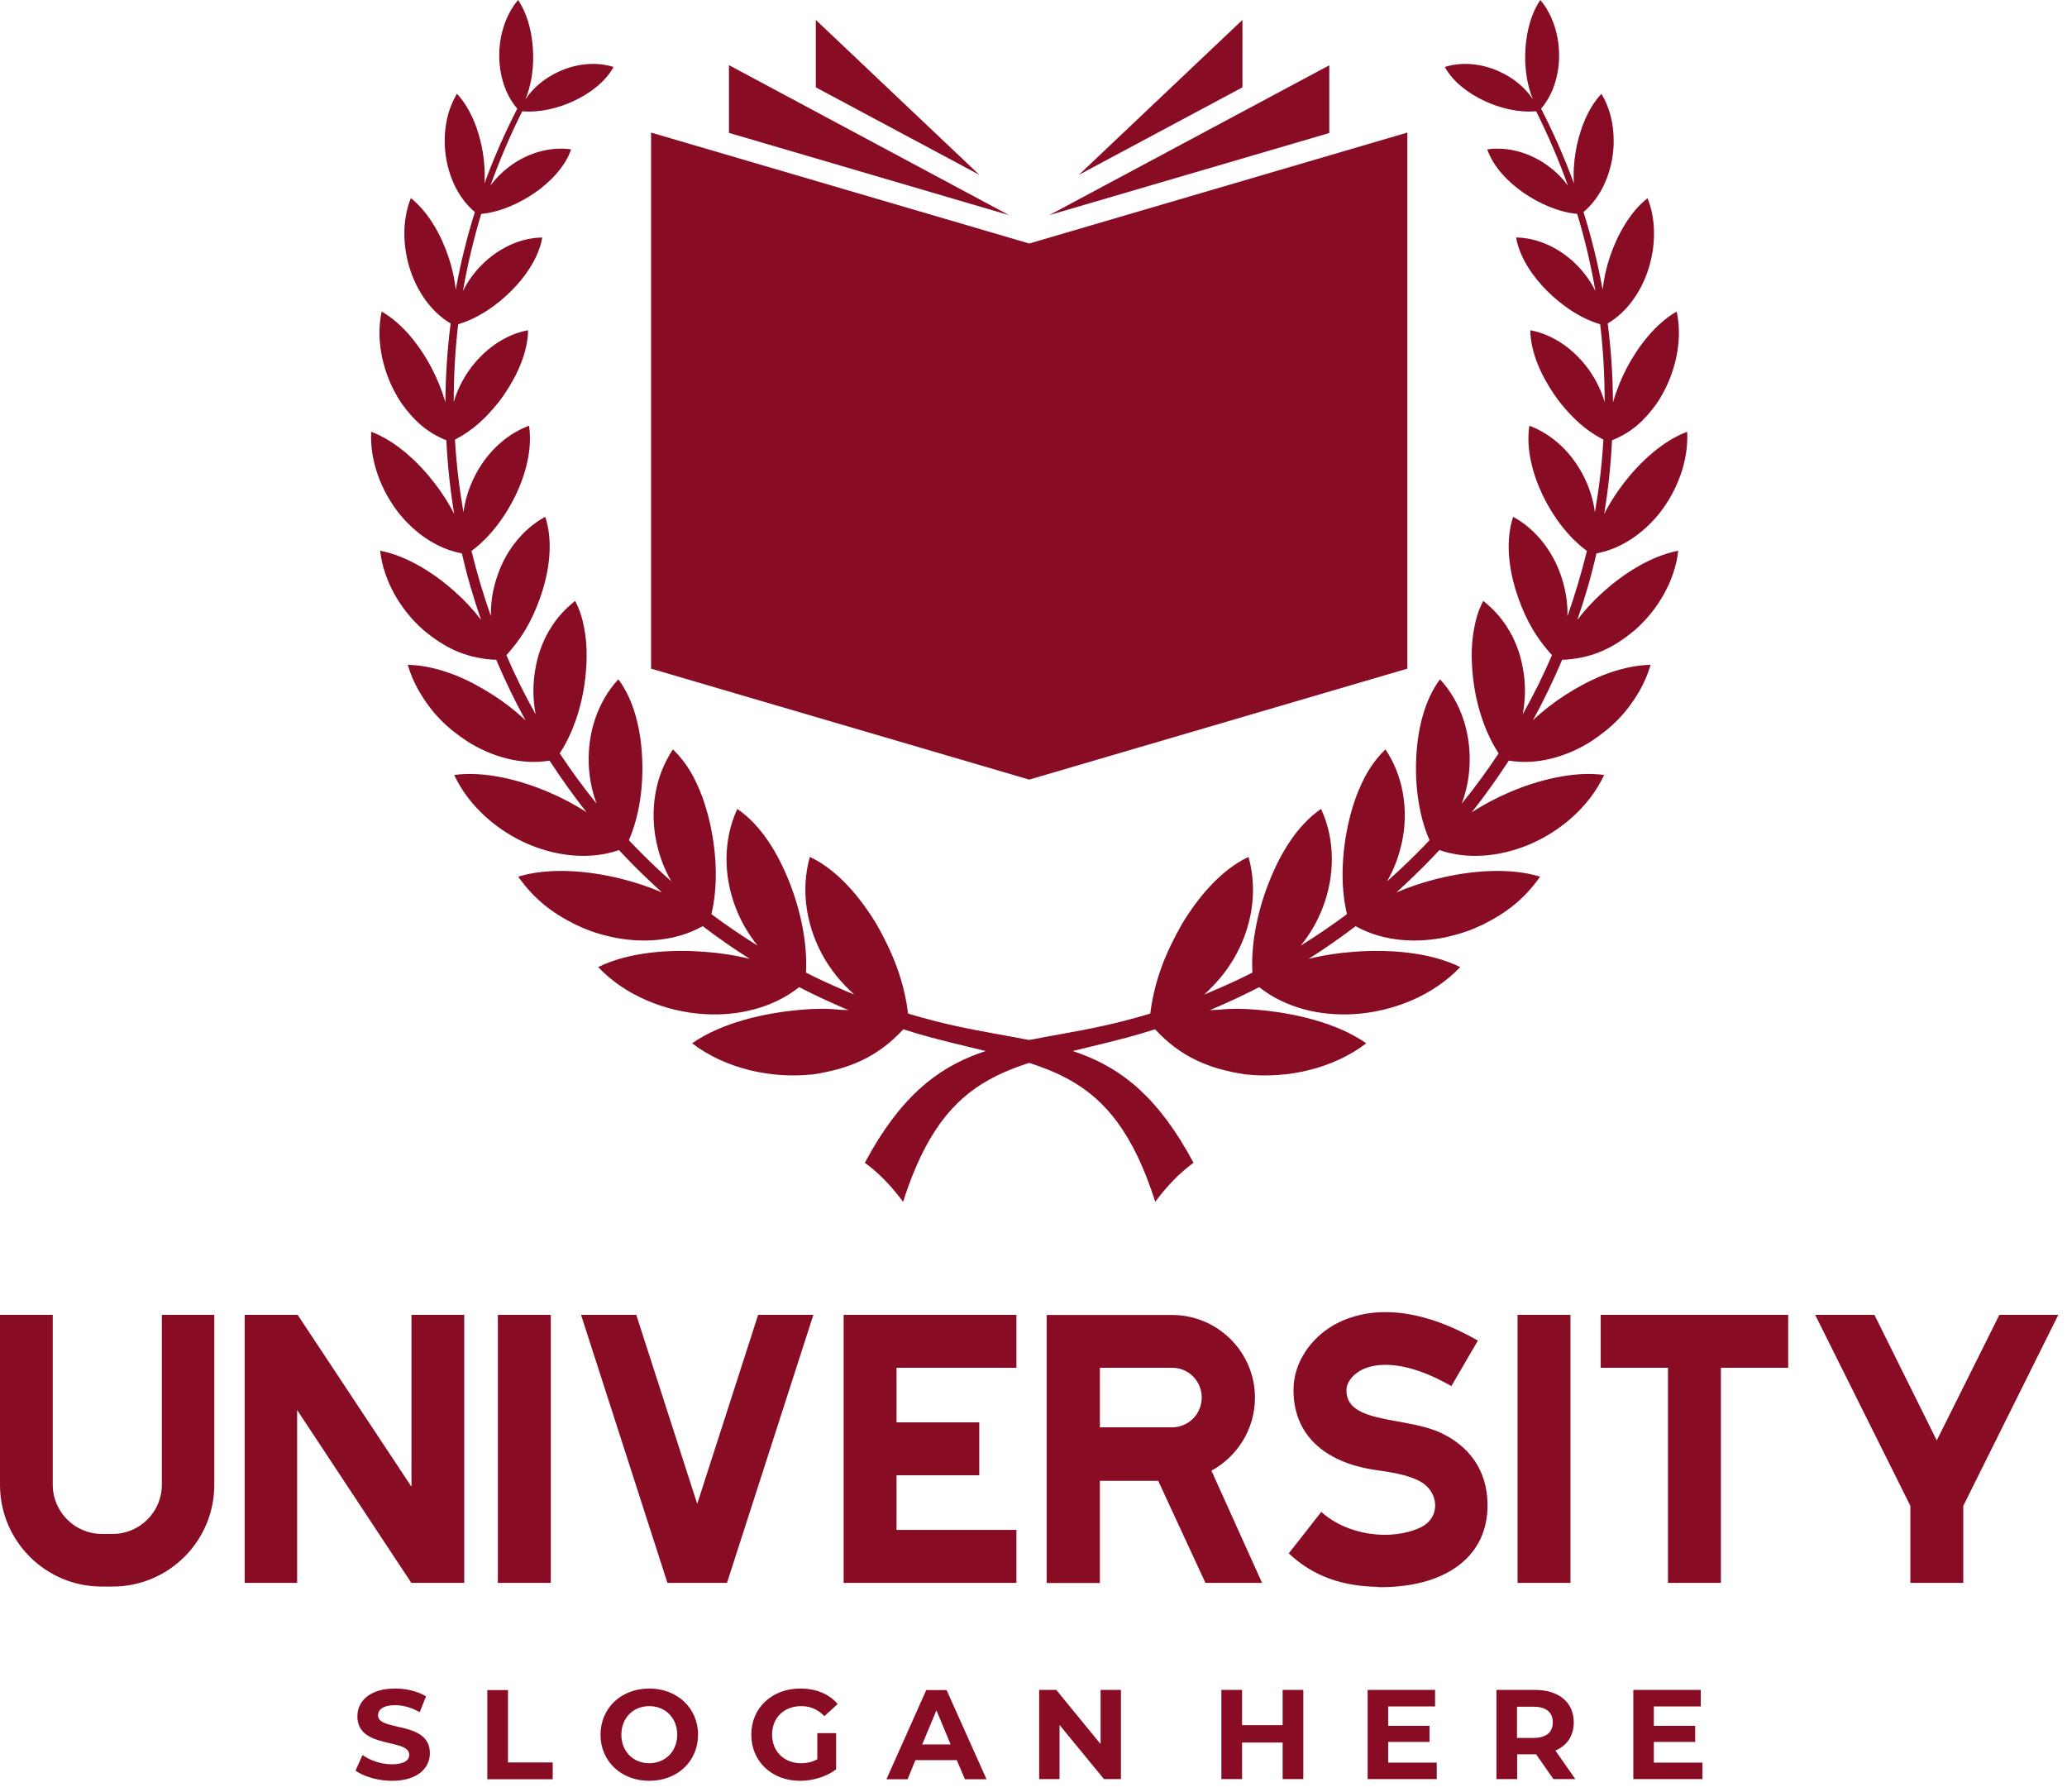
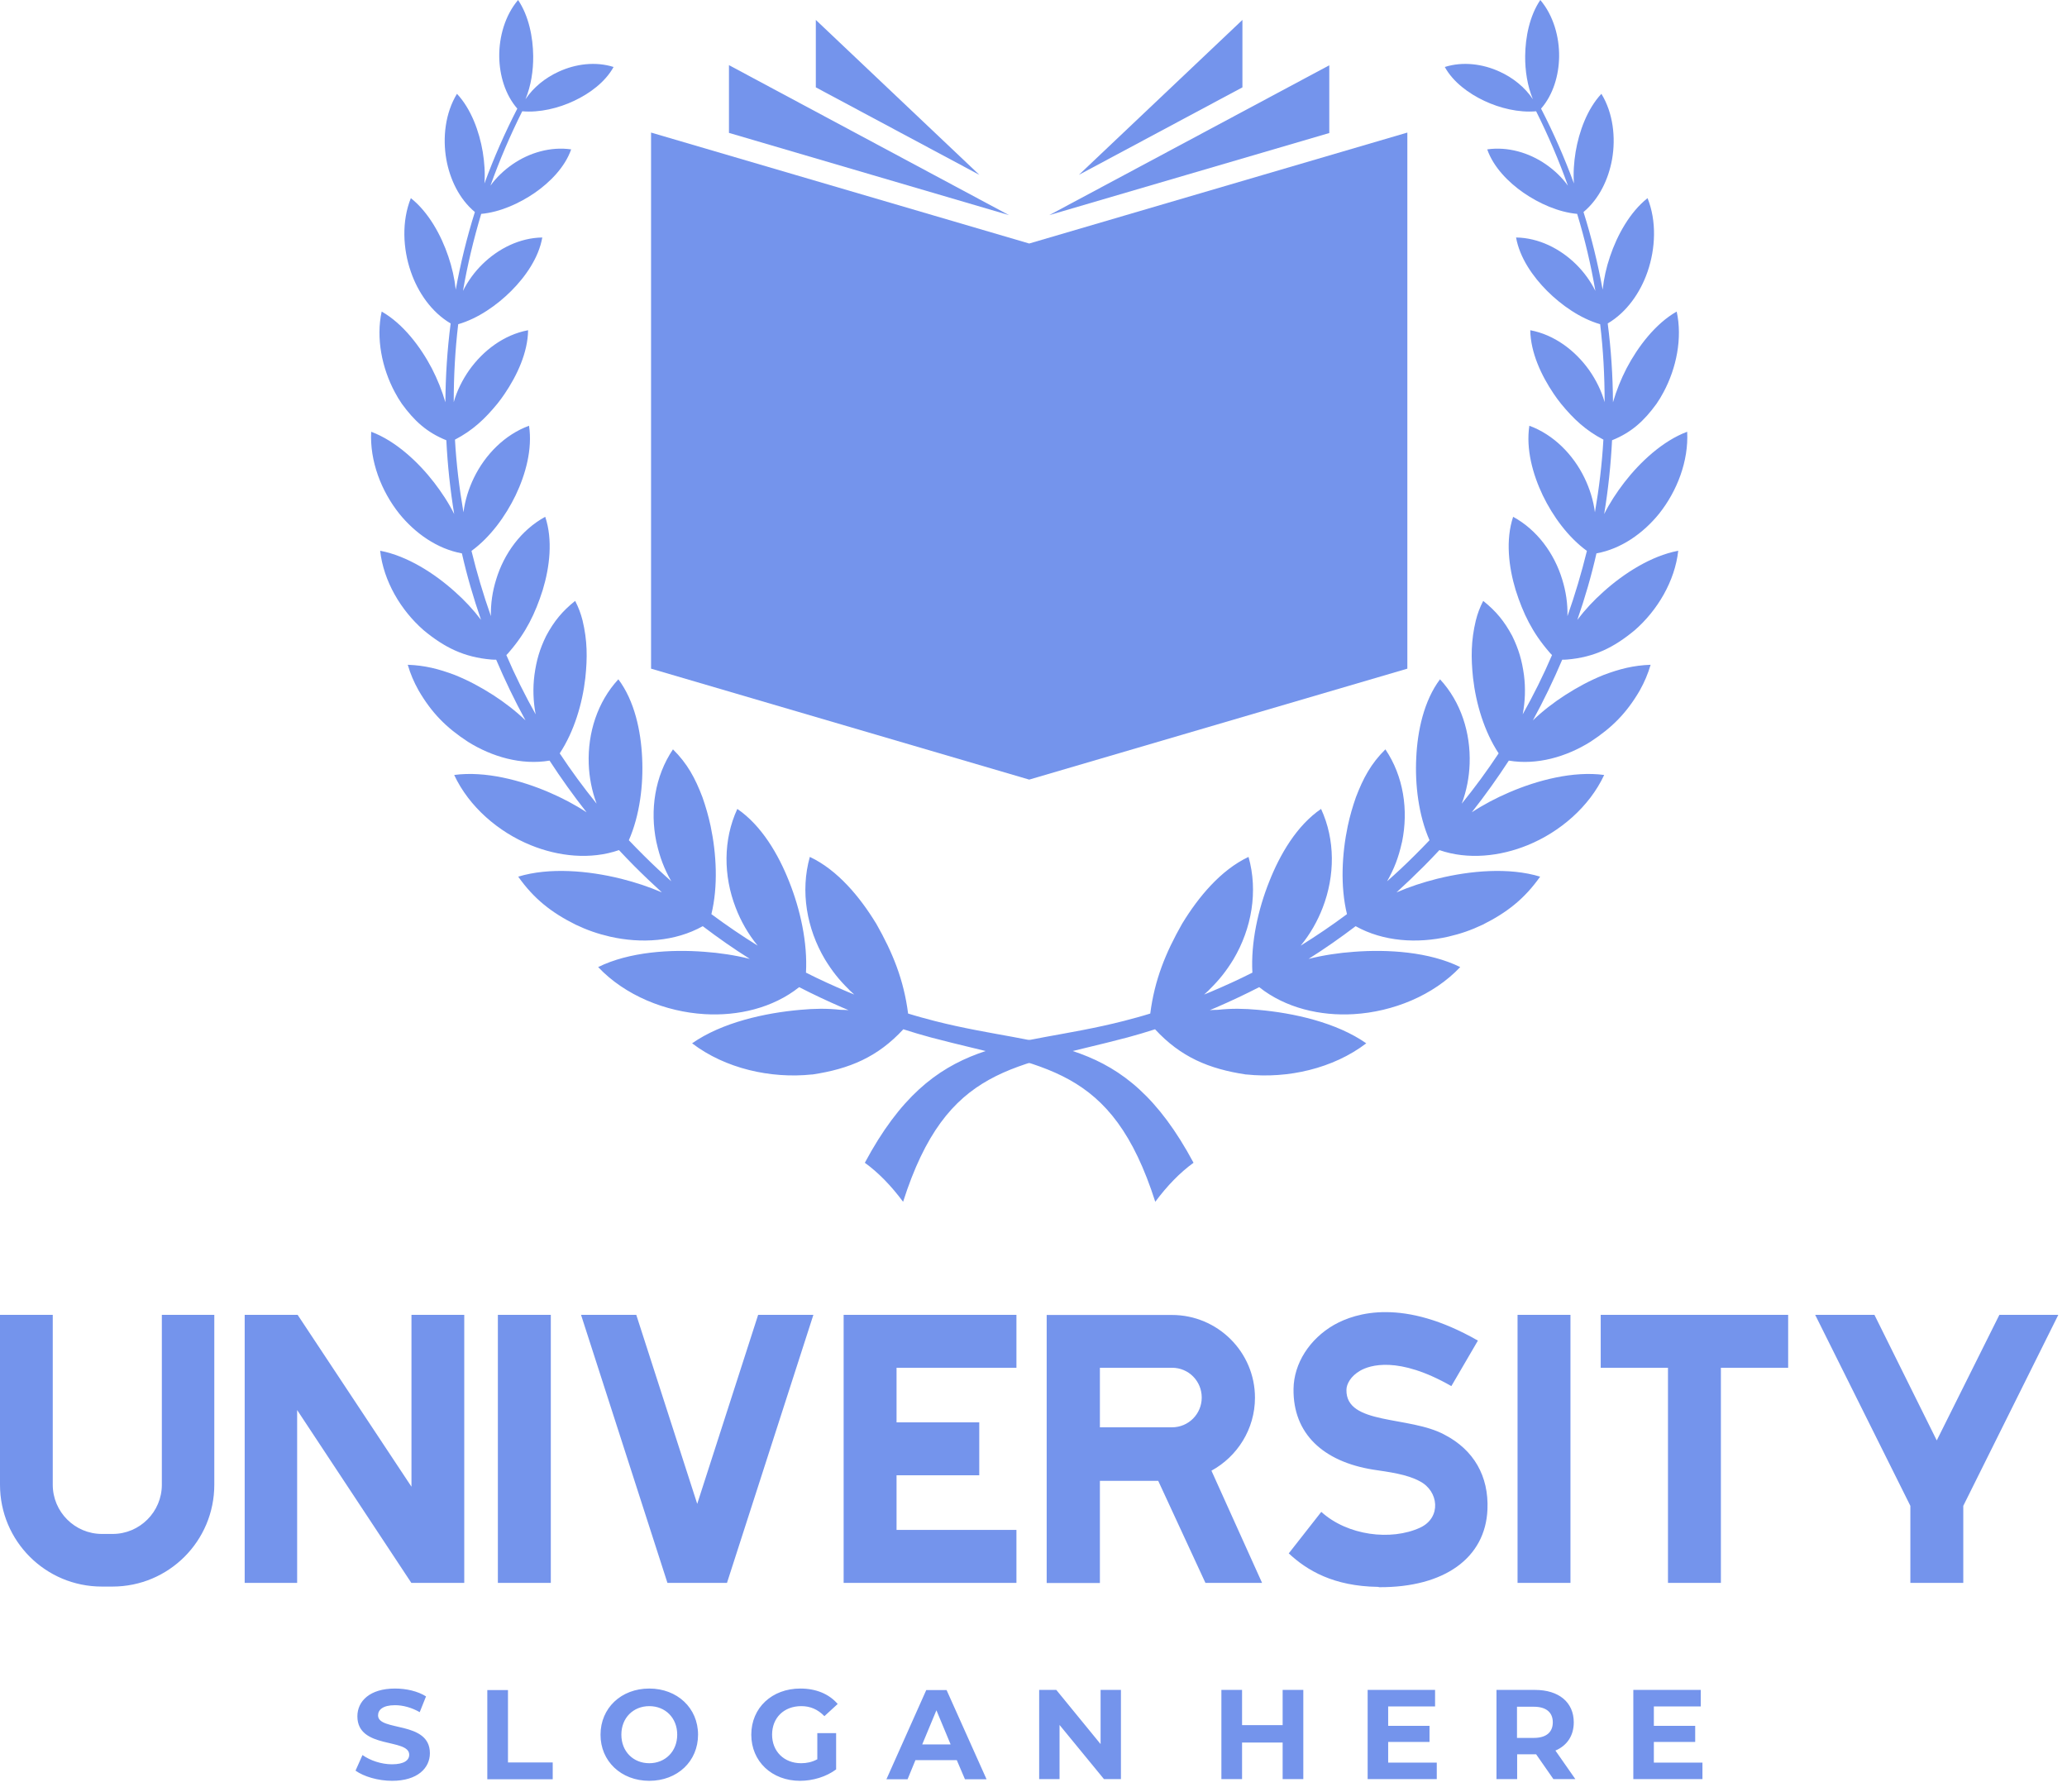
<svg xmlns="http://www.w3.org/2000/svg" width="90" height="78" viewBox="0 0 90 78" fill="none">
-   <path fill-rule="evenodd" clip-rule="evenodd" d="M34.851 43.961C33.299 44.096 31.432 44.512 30.135 45.419C31.58 46.521 33.561 46.964 35.348 46.776C35.355 46.776 35.368 46.776 35.375 46.776C36.987 46.534 38.217 46.017 39.332 44.808C39.728 44.935 40.131 45.056 40.534 45.164C45.472 46.474 48.401 46.373 50.302 52.318C50.826 51.613 51.377 51.048 51.968 50.619C48.918 44.922 45.627 45.708 40.689 44.445C40.306 44.344 39.923 44.243 39.54 44.123C39.352 42.658 38.875 41.482 38.15 40.206L38.136 40.186C37.451 39.064 36.477 37.875 35.261 37.304C34.838 38.809 35.127 40.428 35.919 41.764C36.228 42.268 36.524 42.645 36.947 43.061C36.974 43.101 37.149 43.249 37.196 43.296L36.9 43.175C36.282 42.913 35.691 42.645 35.093 42.342C35.167 41.032 34.844 39.588 34.361 38.379C33.897 37.203 33.165 35.94 32.104 35.215C31.479 36.565 31.499 38.13 32.03 39.507C32.258 40.105 32.581 40.669 32.99 41.167C32.298 40.737 31.627 40.28 30.975 39.796C31.271 38.58 31.197 37.176 30.941 35.96C30.847 35.524 30.733 35.127 30.585 34.704C30.27 33.878 29.934 33.246 29.302 32.622C28.509 33.797 28.295 35.268 28.577 36.646C28.577 36.659 28.59 36.693 28.59 36.699C28.731 37.324 28.913 37.808 29.228 38.365C28.819 38.003 28.429 37.64 28.039 37.25C27.818 37.029 27.596 36.807 27.381 36.578C27.858 35.49 28.019 34.16 27.959 32.978C27.905 31.822 27.63 30.512 26.924 29.572C26.011 30.559 25.587 31.91 25.634 33.246C25.654 33.837 25.769 34.429 25.977 34.986C25.406 34.281 24.869 33.549 24.371 32.796C24.996 31.849 25.359 30.633 25.486 29.511C25.581 28.618 25.574 27.886 25.366 27.012C25.285 26.697 25.191 26.448 25.043 26.159C24.479 26.609 24.123 27.046 23.78 27.684C23.498 28.262 23.357 28.745 23.27 29.384C23.196 29.955 23.216 30.532 23.323 31.097C22.853 30.257 22.423 29.397 22.047 28.517C22.074 28.49 22.175 28.389 22.188 28.363C22.9 27.536 23.303 26.717 23.632 25.682C23.935 24.681 24.076 23.506 23.74 22.498C22.692 23.069 21.946 24.097 21.604 25.225C21.442 25.743 21.362 26.28 21.375 26.824C21.046 25.89 20.764 24.943 20.529 23.983C21.348 23.385 22.013 22.471 22.45 21.564C22.887 20.651 23.189 19.549 23.035 18.534C21.973 18.924 21.127 19.791 20.636 20.798C20.408 21.268 20.247 21.779 20.18 22.303C19.998 21.255 19.87 20.2 19.81 19.139C20.582 18.736 21.107 18.245 21.657 17.574C21.772 17.433 21.872 17.292 21.973 17.144C22.511 16.351 22.981 15.35 22.994 14.376C21.946 14.571 21.039 15.256 20.428 16.116C20.133 16.539 19.897 17.009 19.756 17.507C19.756 16.371 19.817 15.236 19.951 14.114C20.811 13.866 21.637 13.288 22.262 12.663C22.88 12.045 23.458 11.219 23.612 10.339C22.631 10.352 21.698 10.822 21.006 11.501C20.663 11.837 20.374 12.233 20.159 12.663C20.354 11.528 20.623 10.413 20.952 9.311C21.772 9.237 22.618 8.854 23.29 8.391C23.948 7.934 24.6 7.275 24.869 6.503C23.975 6.375 23.055 6.644 22.323 7.148C21.953 7.403 21.617 7.719 21.355 8.082C21.751 6.973 22.215 5.892 22.739 4.844C23.498 4.911 24.324 4.709 25.003 4.387C25.675 4.071 26.353 3.574 26.716 2.916C25.93 2.667 25.057 2.781 24.318 3.124C23.747 3.386 23.229 3.796 22.88 4.32C23.122 3.735 23.223 3.07 23.216 2.439C23.209 1.619 23.021 0.685 22.558 0C21.987 0.672 21.725 1.612 21.738 2.479C21.751 3.278 21.993 4.118 22.524 4.729C21.98 5.784 21.503 6.872 21.093 7.987C21.127 7.531 21.093 7.06 21.019 6.61C20.871 5.73 20.515 4.743 19.897 4.084C19.387 4.917 19.266 5.992 19.434 6.939C19.588 7.799 19.991 8.659 20.677 9.23C20.327 10.339 20.052 11.467 19.844 12.609C19.79 12.119 19.682 11.635 19.521 11.165C19.212 10.245 18.661 9.237 17.889 8.626C17.486 9.627 17.539 10.822 17.889 11.83C18.198 12.73 18.789 13.59 19.622 14.081C19.474 15.223 19.4 16.365 19.393 17.513C19.246 17.003 19.044 16.506 18.802 16.035C18.312 15.102 17.553 14.094 16.619 13.563C16.364 14.725 16.633 16.029 17.19 17.07C17.284 17.251 17.385 17.413 17.499 17.581C18.037 18.319 18.581 18.823 19.434 19.166C19.488 20.241 19.602 21.316 19.776 22.377C19.535 21.893 19.232 21.436 18.903 21.007C18.218 20.12 17.23 19.193 16.162 18.796C16.095 20.066 16.599 21.376 17.385 22.363C18.07 23.21 19.031 23.895 20.112 24.09C20.334 25.071 20.616 26.038 20.945 26.985C20.609 26.542 20.227 26.132 19.81 25.763C18.93 24.97 17.734 24.198 16.552 23.976C16.7 25.299 17.452 26.569 18.446 27.436C19.353 28.188 20.206 28.611 21.389 28.712C21.416 28.719 21.563 28.719 21.604 28.719C21.987 29.619 22.41 30.499 22.88 31.359C22.45 30.949 21.98 30.586 21.483 30.264C20.925 29.908 20.415 29.632 19.803 29.384C19.105 29.122 18.507 28.967 17.754 28.94C17.875 29.35 18.016 29.679 18.225 30.055C18.796 31.036 19.427 31.674 20.374 32.292C21.416 32.944 22.699 33.32 23.928 33.112C24.432 33.885 24.969 34.637 25.54 35.362C25.03 35.027 24.479 34.738 23.915 34.496C22.685 33.965 21.12 33.555 19.776 33.737C20.421 35.121 21.704 36.222 23.108 36.793C24.311 37.284 25.708 37.438 26.951 37.008C27.173 37.243 27.388 37.472 27.616 37.7C28.012 38.097 28.409 38.473 28.819 38.849C28.227 38.594 27.683 38.419 27.058 38.258C27.052 38.258 27.012 38.244 26.998 38.244C25.628 37.908 23.928 37.747 22.564 38.164C23.25 39.131 24.002 39.722 25.063 40.253C25.574 40.495 26.017 40.649 26.568 40.777C27.905 41.079 29.383 40.999 30.599 40.32C31.264 40.824 31.942 41.301 32.648 41.744C32.003 41.583 31.338 41.482 30.673 41.435C29.195 41.321 27.394 41.435 26.044 42.1C27.22 43.343 28.986 44.049 30.679 44.149C32.124 44.237 33.649 43.887 34.797 42.974C35.409 43.289 36.013 43.572 36.645 43.847L36.947 43.975C36.833 43.968 36.712 43.961 36.598 43.961C35.993 43.894 35.442 43.907 34.851 43.961Z" fill="#890C25" />
-   <path fill-rule="evenodd" clip-rule="evenodd" d="M54.773 43.961C56.325 44.096 58.193 44.512 59.489 45.419C58.045 46.521 56.063 46.964 54.276 46.776C54.269 46.776 54.256 46.776 54.249 46.776C52.637 46.534 51.408 46.017 50.292 44.808C49.896 44.935 49.493 45.056 49.09 45.164C44.152 46.474 41.223 46.373 39.322 52.318C38.798 51.613 38.247 51.048 37.656 50.619C40.706 44.922 43.998 45.708 48.935 44.445C49.318 44.344 49.701 44.243 50.084 44.123C50.272 42.658 50.749 41.482 51.475 40.206L51.488 40.186C52.173 39.064 53.148 37.875 54.363 37.304C54.787 38.809 54.498 40.428 53.705 41.764C53.396 42.268 53.1 42.645 52.677 43.061C52.65 43.101 52.476 43.249 52.429 43.296L52.724 43.175C53.342 42.913 53.934 42.645 54.531 42.342C54.458 41.032 54.78 39.588 55.264 38.379C55.727 37.203 56.459 35.94 57.521 35.215C58.145 36.565 58.125 38.13 57.595 39.507C57.366 40.105 57.044 40.669 56.634 41.167C57.326 40.737 57.998 40.28 58.649 39.796C58.354 38.58 58.428 37.176 58.683 35.96C58.777 35.524 58.891 35.127 59.039 34.704C59.355 33.878 59.691 33.246 60.322 32.622C61.115 33.797 61.33 35.268 61.048 36.646C61.048 36.659 61.034 36.693 61.034 36.699C60.893 37.324 60.712 37.808 60.396 38.365C60.806 38.003 61.195 37.64 61.585 37.25C61.807 37.029 62.028 36.807 62.243 36.578C61.766 35.49 61.605 34.16 61.666 32.978C61.719 31.822 61.995 30.512 62.7 29.572C63.614 30.559 64.037 31.91 63.99 33.246C63.97 33.837 63.856 34.429 63.647 34.986C64.218 34.281 64.756 33.549 65.253 32.796C64.628 31.849 64.265 30.633 64.138 29.511C64.044 28.618 64.05 27.886 64.259 27.012C64.339 26.697 64.433 26.448 64.581 26.159C65.145 26.609 65.501 27.046 65.844 27.684C66.126 28.262 66.267 28.745 66.355 29.384C66.429 29.955 66.408 30.532 66.301 31.097C66.771 30.257 67.201 29.397 67.577 28.517C67.55 28.49 67.45 28.389 67.436 28.363C66.724 27.536 66.321 26.717 65.992 25.682C65.69 24.681 65.549 23.506 65.884 22.498C66.932 23.069 67.678 24.097 68.021 25.225C68.182 25.743 68.263 26.28 68.249 26.824C68.578 25.89 68.86 24.943 69.096 23.983C68.276 23.385 67.611 22.471 67.174 21.564C66.738 20.651 66.435 19.549 66.59 18.534C67.651 18.924 68.498 19.791 68.988 20.798C69.216 21.268 69.378 21.779 69.445 22.303C69.626 21.255 69.754 20.2 69.814 19.139C69.042 18.736 68.518 18.245 67.967 17.574C67.853 17.433 67.752 17.292 67.651 17.144C67.114 16.351 66.644 15.35 66.63 14.376C67.678 14.571 68.585 15.256 69.196 16.116C69.492 16.539 69.727 17.009 69.868 17.507C69.868 16.371 69.808 15.236 69.673 14.114C68.813 13.866 67.987 13.288 67.362 12.663C66.744 12.045 66.167 11.219 66.012 10.339C66.993 10.352 67.927 10.822 68.619 11.501C68.961 11.837 69.25 12.233 69.465 12.663C69.27 11.528 69.008 10.413 68.672 9.311C67.853 9.237 67.006 8.854 66.335 8.391C65.676 7.934 65.025 7.275 64.756 6.503C65.649 6.375 66.57 6.644 67.302 7.148C67.671 7.403 68.007 7.719 68.269 8.082C67.873 6.973 67.409 5.892 66.885 4.844C66.126 4.911 65.3 4.709 64.621 4.387C63.95 4.071 63.271 3.574 62.908 2.916C63.694 2.667 64.568 2.781 65.307 3.124C65.878 3.386 66.395 3.796 66.744 4.32C66.502 3.735 66.402 3.07 66.408 2.439C66.415 1.619 66.603 0.685 67.067 0C67.638 0.672 67.9 1.612 67.886 2.479C67.873 3.278 67.631 4.118 67.1 4.729C67.644 5.784 68.121 6.872 68.531 7.987C68.498 7.531 68.531 7.06 68.605 6.61C68.753 5.73 69.109 4.743 69.727 4.084C70.238 4.917 70.359 5.992 70.191 6.939C70.036 7.799 69.633 8.659 68.948 9.23C69.297 10.339 69.573 11.467 69.781 12.609C69.835 12.119 69.942 11.635 70.103 11.165C70.412 10.245 70.963 9.237 71.736 8.626C72.139 9.627 72.085 10.822 71.736 11.83C71.427 12.73 70.835 13.59 70.002 14.081C70.15 15.223 70.224 16.365 70.231 17.513C70.379 17.003 70.58 16.506 70.822 16.035C71.312 15.102 72.072 14.094 73.005 13.563C73.261 14.725 72.992 16.029 72.434 17.07C72.34 17.251 72.24 17.413 72.125 17.581C71.588 18.319 71.044 18.823 70.191 19.166C70.137 20.241 70.023 21.316 69.848 22.377C70.09 21.893 70.392 21.436 70.721 21.007C71.406 20.12 72.394 19.193 73.462 18.796C73.529 20.066 73.025 21.376 72.24 22.363C71.554 23.21 70.594 23.895 69.512 24.09C69.29 25.071 69.008 26.038 68.679 26.985C69.015 26.542 69.398 26.132 69.814 25.763C70.694 24.97 71.89 24.198 73.073 23.976C72.925 25.299 72.172 26.569 71.178 27.436C70.271 28.188 69.418 28.611 68.236 28.712C68.209 28.719 68.061 28.719 68.021 28.719C67.638 29.619 67.215 30.499 66.744 31.359C67.174 30.949 67.644 30.586 68.142 30.264C68.699 29.908 69.21 29.632 69.821 29.384C70.52 29.122 71.118 28.967 71.87 28.94C71.749 29.35 71.608 29.679 71.4 30.055C70.829 31.036 70.197 31.674 69.25 32.292C68.209 32.944 66.926 33.32 65.696 33.112C65.192 33.885 64.655 34.637 64.084 35.362C64.595 35.027 65.145 34.738 65.71 34.496C66.939 33.965 68.504 33.555 69.848 33.737C69.203 35.121 67.92 36.222 66.516 36.793C65.313 37.284 63.916 37.438 62.673 37.008C62.452 37.243 62.237 37.472 62.008 37.7C61.612 38.097 61.216 38.473 60.806 38.849C61.397 38.594 61.941 38.419 62.566 38.258C62.573 38.258 62.613 38.244 62.626 38.244C63.997 37.908 65.696 37.747 67.06 38.164C66.375 39.131 65.622 39.722 64.561 40.253C64.05 40.495 63.607 40.649 63.056 40.777C61.719 41.079 60.242 40.999 59.026 40.32C58.361 40.824 57.682 41.301 56.977 41.744C57.621 41.583 58.287 41.482 58.952 41.435C60.43 41.321 62.23 41.435 63.58 42.1C62.405 43.343 60.638 44.049 58.945 44.149C57.501 44.237 55.976 43.887 54.827 42.974C54.216 43.289 53.611 43.572 52.98 43.847L52.677 43.975C52.791 43.968 52.912 43.961 53.027 43.961C53.631 43.894 54.182 43.907 54.773 43.961Z" fill="#890C25" />
-   <path fill-rule="evenodd" clip-rule="evenodd" d="M43.933 9.365L31.74 2.836V5.785L43.933 9.365ZM42.643 7.612L35.522 0.867V3.803L42.643 7.612ZM45.686 9.365L57.879 2.842V5.791L45.686 9.365ZM46.976 7.612L54.097 0.867V3.803L46.976 7.612ZM28.348 29.109L44.813 33.939L61.278 29.109V5.771L44.813 10.601L28.348 5.771V29.109Z" fill="#890C25" />
-   <path d="M89.622 57.239H87.056L84.329 62.707L81.615 57.239H79.035L83.18 65.555V68.908H85.484V65.555L89.622 57.239ZM77.866 57.239H69.697V59.543H72.626V68.908H74.93V59.543H77.859V57.239H77.866ZM66.076 68.908H68.38V57.239H66.076V68.908ZM62.899 62.459C61.367 61.626 58.593 62.049 58.626 60.504C58.626 60.255 58.814 59.906 59.224 59.671C59.634 59.435 60.87 59.012 63.194 60.342L64.35 58.361C61.112 56.507 59.043 57.138 58.089 57.675C57.021 58.287 56.336 59.355 56.322 60.463C56.295 62.418 57.619 63.627 59.782 63.977C60.453 64.078 61.266 64.178 61.824 64.487C62.644 64.91 62.771 66.066 61.837 66.503C60.568 67.087 58.673 66.852 57.531 65.817L56.114 67.624C56.913 68.37 58.069 69.055 59.997 69.082C60.023 69.082 60.044 69.096 60.057 69.096C62.885 69.109 64.679 67.826 64.766 65.71C64.827 64.259 64.168 63.117 62.899 62.459ZM47.891 59.543H51.028C51.761 59.543 52.325 60.127 52.325 60.84C52.325 61.552 51.754 62.136 51.028 62.136H47.891V59.543ZM52.486 68.908H54.952L52.748 64.024C53.87 63.412 54.643 62.217 54.643 60.846C54.643 58.864 53.024 57.245 51.028 57.245H47.891H45.574V68.914H47.891V64.467H50.431L52.486 68.908ZM44.257 59.543V57.239H36.733V68.908H44.257V66.603H39.037V64.225H42.638V61.921H39.037V59.543H44.257ZM33.011 57.239L30.358 65.468L27.704 57.239H25.299L29.061 68.908H31.654L35.416 57.239H33.011ZM21.678 68.908H23.983V57.239H21.678V68.908ZM17.916 57.239V64.722L12.959 57.239H10.654V68.908H12.938V61.384L17.91 68.908H20.214V57.239H17.916ZM7.047 57.239V64.635C7.047 65.817 6.086 66.778 4.904 66.778H4.44C3.258 66.778 2.297 65.817 2.297 64.635V57.239H0V64.635C0 67.087 1.982 69.069 4.434 69.069H4.897C7.349 69.069 9.331 67.087 9.331 64.635V57.239H7.047Z" fill="#890C25" />
-   <path d="M72.011 76.732V75.832H73.811V75.133H72.011V74.287H74.053V73.568H71.117V77.451H74.127V76.732H72.011ZM67.611 74.979C67.611 75.402 67.335 75.657 66.784 75.657H66.052V74.3H66.784C67.335 74.3 67.611 74.556 67.611 74.979ZM68.598 77.458L67.725 76.208C68.229 75.993 68.524 75.564 68.524 74.979C68.524 74.106 67.873 73.568 66.838 73.568H65.159V77.451H66.059V76.37H66.838H66.885L67.638 77.451H68.598V77.458ZM60.443 76.732V75.832H62.243V75.133H60.443V74.287H62.485V73.568H59.549V77.451H62.559V76.732H60.443ZM55.848 73.568V75.1H54.081V73.568H53.181V77.451H54.081V75.859H55.848V77.451H56.748V73.568H55.848ZM47.921 73.568V75.926L45.993 73.568H45.247V77.451H46.134V75.093L48.069 77.451H48.807V73.568H47.921ZM40.155 75.94L40.773 74.455L41.391 75.94H40.155ZM42.016 77.458H42.956L41.216 73.575H40.33L38.596 77.458H39.517L39.859 76.625H41.66L42.016 77.458ZM35.58 76.591C35.352 76.712 35.123 76.759 34.882 76.759C34.136 76.759 33.618 76.242 33.618 75.516C33.618 74.778 34.136 74.274 34.888 74.274C35.285 74.274 35.607 74.415 35.896 74.71L36.474 74.18C36.097 73.743 35.533 73.508 34.848 73.508C33.612 73.508 32.712 74.347 32.712 75.516C32.712 76.685 33.612 77.525 34.834 77.525C35.392 77.525 35.977 77.35 36.406 77.028V75.449H35.587V76.591H35.58ZM28.271 76.759C27.579 76.759 27.055 76.255 27.055 75.516C27.055 74.778 27.579 74.274 28.271 74.274C28.963 74.274 29.487 74.778 29.487 75.516C29.487 76.249 28.963 76.759 28.271 76.759ZM28.271 77.525C29.494 77.525 30.394 76.679 30.394 75.516C30.394 74.354 29.487 73.508 28.271 73.508C27.042 73.508 26.148 74.361 26.148 75.516C26.142 76.665 27.042 77.525 28.271 77.525ZM21.218 77.458H24.066V76.726H22.118V73.575H21.218V77.458ZM17.073 77.525C18.181 77.525 18.718 76.968 18.718 76.323C18.718 74.898 16.461 75.389 16.461 74.677C16.461 74.435 16.669 74.233 17.2 74.233C17.543 74.233 17.919 74.334 18.275 74.536L18.55 73.85C18.188 73.622 17.691 73.508 17.2 73.508C16.099 73.508 15.561 74.059 15.561 74.717C15.561 76.161 17.818 75.657 17.818 76.39C17.818 76.625 17.603 76.806 17.066 76.806C16.602 76.806 16.112 76.638 15.783 76.403L15.48 77.082C15.836 77.337 16.455 77.525 17.073 77.525Z" fill="#890C25" />
+   <path fill-rule="evenodd" clip-rule="evenodd" d="M34.851 43.961C33.299 44.096 31.432 44.512 30.135 45.419C31.58 46.521 33.561 46.964 35.348 46.776C35.355 46.776 35.368 46.776 35.375 46.776C36.987 46.534 38.217 46.017 39.332 44.808C39.728 44.935 40.131 45.056 40.534 45.164C45.472 46.474 48.401 46.373 50.302 52.318C50.826 51.613 51.377 51.048 51.968 50.619C48.918 44.922 45.627 45.708 40.689 44.445C40.306 44.344 39.923 44.243 39.54 44.123C39.352 42.658 38.875 41.482 38.15 40.206L38.136 40.186C37.451 39.064 36.477 37.875 35.261 37.304C34.838 38.809 35.127 40.428 35.919 41.764C36.228 42.268 36.524 42.645 36.947 43.061C36.974 43.101 37.149 43.249 37.196 43.296L36.9 43.175C36.282 42.913 35.691 42.645 35.093 42.342C35.167 41.032 34.844 39.588 34.361 38.379C33.897 37.203 33.165 35.94 32.104 35.215C31.479 36.565 31.499 38.13 32.03 39.507C32.258 40.105 32.581 40.669 32.99 41.167C32.298 40.737 31.627 40.28 30.975 39.796C31.271 38.58 31.197 37.176 30.941 35.96C30.847 35.524 30.733 35.127 30.585 34.704C30.27 33.878 29.934 33.246 29.302 32.622C28.509 33.797 28.295 35.268 28.577 36.646C28.577 36.659 28.59 36.693 28.59 36.699C28.731 37.324 28.913 37.808 29.228 38.365C28.819 38.003 28.429 37.64 28.039 37.25C27.818 37.029 27.596 36.807 27.381 36.578C27.858 35.49 28.019 34.16 27.959 32.978C27.905 31.822 27.63 30.512 26.924 29.572C26.011 30.559 25.587 31.91 25.634 33.246C25.654 33.837 25.769 34.429 25.977 34.986C25.406 34.281 24.869 33.549 24.371 32.796C24.996 31.849 25.359 30.633 25.486 29.511C25.581 28.618 25.574 27.886 25.366 27.012C25.285 26.697 25.191 26.448 25.043 26.159C24.479 26.609 24.123 27.046 23.78 27.684C23.498 28.262 23.357 28.745 23.27 29.384C23.196 29.955 23.216 30.532 23.323 31.097C22.853 30.257 22.423 29.397 22.047 28.517C22.074 28.49 22.175 28.389 22.188 28.363C22.9 27.536 23.303 26.717 23.632 25.682C23.935 24.681 24.076 23.506 23.74 22.498C22.692 23.069 21.946 24.097 21.604 25.225C21.442 25.743 21.362 26.28 21.375 26.824C21.046 25.89 20.764 24.943 20.529 23.983C21.348 23.385 22.013 22.471 22.45 21.564C22.887 20.651 23.189 19.549 23.035 18.534C21.973 18.924 21.127 19.791 20.636 20.798C20.408 21.268 20.247 21.779 20.18 22.303C19.998 21.255 19.87 20.2 19.81 19.139C20.582 18.736 21.107 18.245 21.657 17.574C21.772 17.433 21.872 17.292 21.973 17.144C22.511 16.351 22.981 15.35 22.994 14.376C21.946 14.571 21.039 15.256 20.428 16.116C20.133 16.539 19.897 17.009 19.756 17.507C19.756 16.371 19.817 15.236 19.951 14.114C20.811 13.866 21.637 13.288 22.262 12.663C22.88 12.045 23.458 11.219 23.612 10.339C22.631 10.352 21.698 10.822 21.006 11.501C20.663 11.837 20.374 12.233 20.159 12.663C20.354 11.528 20.623 10.413 20.952 9.311C21.772 9.237 22.618 8.854 23.29 8.391C23.948 7.934 24.6 7.275 24.869 6.503C23.975 6.375 23.055 6.644 22.323 7.148C21.953 7.403 21.617 7.719 21.355 8.082C21.751 6.973 22.215 5.892 22.739 4.844C23.498 4.911 24.324 4.709 25.003 4.387C25.675 4.071 26.353 3.574 26.716 2.916C25.93 2.667 25.057 2.781 24.318 3.124C23.747 3.386 23.229 3.796 22.88 4.32C23.122 3.735 23.223 3.07 23.216 2.439C23.209 1.619 23.021 0.685 22.558 0C21.987 0.672 21.725 1.612 21.738 2.479C21.751 3.278 21.993 4.118 22.524 4.729C21.98 5.784 21.503 6.872 21.093 7.987C21.127 7.531 21.093 7.06 21.019 6.61C20.871 5.73 20.515 4.743 19.897 4.084C19.387 4.917 19.266 5.992 19.434 6.939C19.588 7.799 19.991 8.659 20.677 9.23C20.327 10.339 20.052 11.467 19.844 12.609C19.79 12.119 19.682 11.635 19.521 11.165C19.212 10.245 18.661 9.237 17.889 8.626C17.486 9.627 17.539 10.822 17.889 11.83C18.198 12.73 18.789 13.59 19.622 14.081C19.474 15.223 19.4 16.365 19.393 17.513C19.246 17.003 19.044 16.506 18.802 16.035C18.312 15.102 17.553 14.094 16.619 13.563C16.364 14.725 16.633 16.029 17.19 17.07C17.284 17.251 17.385 17.413 17.499 17.581C18.037 18.319 18.581 18.823 19.434 19.166C19.488 20.241 19.602 21.316 19.776 22.377C19.535 21.893 19.232 21.436 18.903 21.007C18.218 20.12 17.23 19.193 16.162 18.796C16.095 20.066 16.599 21.376 17.385 22.363C18.07 23.21 19.031 23.895 20.112 24.09C20.334 25.071 20.616 26.038 20.945 26.985C20.609 26.542 20.227 26.132 19.81 25.763C18.93 24.97 17.734 24.198 16.552 23.976C16.7 25.299 17.452 26.569 18.446 27.436C19.353 28.188 20.206 28.611 21.389 28.712C21.416 28.719 21.563 28.719 21.604 28.719C21.987 29.619 22.41 30.499 22.88 31.359C22.45 30.949 21.98 30.586 21.483 30.264C20.925 29.908 20.415 29.632 19.803 29.384C19.105 29.122 18.507 28.967 17.754 28.94C17.875 29.35 18.016 29.679 18.225 30.055C18.796 31.036 19.427 31.674 20.374 32.292C21.416 32.944 22.699 33.32 23.928 33.112C24.432 33.885 24.969 34.637 25.54 35.362C25.03 35.027 24.479 34.738 23.915 34.496C22.685 33.965 21.12 33.555 19.776 33.737C20.421 35.121 21.704 36.222 23.108 36.793C24.311 37.284 25.708 37.438 26.951 37.008C27.173 37.243 27.388 37.472 27.616 37.7C28.012 38.097 28.409 38.473 28.819 38.849C28.227 38.594 27.683 38.419 27.058 38.258C27.052 38.258 27.012 38.244 26.998 38.244C25.628 37.908 23.928 37.747 22.564 38.164C23.25 39.131 24.002 39.722 25.063 40.253C25.574 40.495 26.017 40.649 26.568 40.777C27.905 41.079 29.383 40.999 30.599 40.32C31.264 40.824 31.942 41.301 32.648 41.744C32.003 41.583 31.338 41.482 30.673 41.435C29.195 41.321 27.394 41.435 26.044 42.1C27.22 43.343 28.986 44.049 30.679 44.149C32.124 44.237 33.649 43.887 34.797 42.974C35.409 43.289 36.013 43.572 36.645 43.847L36.947 43.975C36.833 43.968 36.712 43.961 36.598 43.961C35.993 43.894 35.442 43.907 34.851 43.961Z" fill="#7494ec" />
+   <path fill-rule="evenodd" clip-rule="evenodd" d="M54.773 43.961C56.325 44.096 58.193 44.512 59.489 45.419C58.045 46.521 56.063 46.964 54.276 46.776C54.269 46.776 54.256 46.776 54.249 46.776C52.637 46.534 51.408 46.017 50.292 44.808C49.896 44.935 49.493 45.056 49.09 45.164C44.152 46.474 41.223 46.373 39.322 52.318C38.798 51.613 38.247 51.048 37.656 50.619C40.706 44.922 43.998 45.708 48.935 44.445C49.318 44.344 49.701 44.243 50.084 44.123C50.272 42.658 50.749 41.482 51.475 40.206L51.488 40.186C52.173 39.064 53.148 37.875 54.363 37.304C54.787 38.809 54.498 40.428 53.705 41.764C53.396 42.268 53.1 42.645 52.677 43.061C52.65 43.101 52.476 43.249 52.429 43.296L52.724 43.175C53.342 42.913 53.934 42.645 54.531 42.342C54.458 41.032 54.78 39.588 55.264 38.379C55.727 37.203 56.459 35.94 57.521 35.215C58.145 36.565 58.125 38.13 57.595 39.507C57.366 40.105 57.044 40.669 56.634 41.167C57.326 40.737 57.998 40.28 58.649 39.796C58.354 38.58 58.428 37.176 58.683 35.96C58.777 35.524 58.891 35.127 59.039 34.704C59.355 33.878 59.691 33.246 60.322 32.622C61.115 33.797 61.33 35.268 61.048 36.646C61.048 36.659 61.034 36.693 61.034 36.699C60.893 37.324 60.712 37.808 60.396 38.365C60.806 38.003 61.195 37.64 61.585 37.25C61.807 37.029 62.028 36.807 62.243 36.578C61.766 35.49 61.605 34.16 61.666 32.978C61.719 31.822 61.995 30.512 62.7 29.572C63.614 30.559 64.037 31.91 63.99 33.246C63.97 33.837 63.856 34.429 63.647 34.986C64.218 34.281 64.756 33.549 65.253 32.796C64.628 31.849 64.265 30.633 64.138 29.511C64.044 28.618 64.05 27.886 64.259 27.012C64.339 26.697 64.433 26.448 64.581 26.159C65.145 26.609 65.501 27.046 65.844 27.684C66.126 28.262 66.267 28.745 66.355 29.384C66.429 29.955 66.408 30.532 66.301 31.097C66.771 30.257 67.201 29.397 67.577 28.517C67.55 28.49 67.45 28.389 67.436 28.363C66.724 27.536 66.321 26.717 65.992 25.682C65.69 24.681 65.549 23.506 65.884 22.498C66.932 23.069 67.678 24.097 68.021 25.225C68.182 25.743 68.263 26.28 68.249 26.824C68.578 25.89 68.86 24.943 69.096 23.983C68.276 23.385 67.611 22.471 67.174 21.564C66.738 20.651 66.435 19.549 66.59 18.534C67.651 18.924 68.498 19.791 68.988 20.798C69.216 21.268 69.378 21.779 69.445 22.303C69.626 21.255 69.754 20.2 69.814 19.139C69.042 18.736 68.518 18.245 67.967 17.574C67.853 17.433 67.752 17.292 67.651 17.144C67.114 16.351 66.644 15.35 66.63 14.376C67.678 14.571 68.585 15.256 69.196 16.116C69.492 16.539 69.727 17.009 69.868 17.507C69.868 16.371 69.808 15.236 69.673 14.114C68.813 13.866 67.987 13.288 67.362 12.663C66.744 12.045 66.167 11.219 66.012 10.339C66.993 10.352 67.927 10.822 68.619 11.501C68.961 11.837 69.25 12.233 69.465 12.663C69.27 11.528 69.008 10.413 68.672 9.311C67.853 9.237 67.006 8.854 66.335 8.391C65.676 7.934 65.025 7.275 64.756 6.503C65.649 6.375 66.57 6.644 67.302 7.148C67.671 7.403 68.007 7.719 68.269 8.082C67.873 6.973 67.409 5.892 66.885 4.844C66.126 4.911 65.3 4.709 64.621 4.387C63.95 4.071 63.271 3.574 62.908 2.916C63.694 2.667 64.568 2.781 65.307 3.124C65.878 3.386 66.395 3.796 66.744 4.32C66.502 3.735 66.402 3.07 66.408 2.439C66.415 1.619 66.603 0.685 67.067 0C67.638 0.672 67.9 1.612 67.886 2.479C67.873 3.278 67.631 4.118 67.1 4.729C67.644 5.784 68.121 6.872 68.531 7.987C68.498 7.531 68.531 7.06 68.605 6.61C68.753 5.73 69.109 4.743 69.727 4.084C70.238 4.917 70.359 5.992 70.191 6.939C70.036 7.799 69.633 8.659 68.948 9.23C69.297 10.339 69.573 11.467 69.781 12.609C69.835 12.119 69.942 11.635 70.103 11.165C70.412 10.245 70.963 9.237 71.736 8.626C72.139 9.627 72.085 10.822 71.736 11.83C71.427 12.73 70.835 13.59 70.002 14.081C70.15 15.223 70.224 16.365 70.231 17.513C70.379 17.003 70.58 16.506 70.822 16.035C71.312 15.102 72.072 14.094 73.005 13.563C73.261 14.725 72.992 16.029 72.434 17.07C72.34 17.251 72.24 17.413 72.125 17.581C71.588 18.319 71.044 18.823 70.191 19.166C70.137 20.241 70.023 21.316 69.848 22.377C70.09 21.893 70.392 21.436 70.721 21.007C71.406 20.12 72.394 19.193 73.462 18.796C73.529 20.066 73.025 21.376 72.24 22.363C71.554 23.21 70.594 23.895 69.512 24.09C69.29 25.071 69.008 26.038 68.679 26.985C69.015 26.542 69.398 26.132 69.814 25.763C70.694 24.97 71.89 24.198 73.073 23.976C72.925 25.299 72.172 26.569 71.178 27.436C70.271 28.188 69.418 28.611 68.236 28.712C68.209 28.719 68.061 28.719 68.021 28.719C67.638 29.619 67.215 30.499 66.744 31.359C67.174 30.949 67.644 30.586 68.142 30.264C68.699 29.908 69.21 29.632 69.821 29.384C70.52 29.122 71.118 28.967 71.87 28.94C71.749 29.35 71.608 29.679 71.4 30.055C70.829 31.036 70.197 31.674 69.25 32.292C68.209 32.944 66.926 33.32 65.696 33.112C65.192 33.885 64.655 34.637 64.084 35.362C64.595 35.027 65.145 34.738 65.71 34.496C66.939 33.965 68.504 33.555 69.848 33.737C69.203 35.121 67.92 36.222 66.516 36.793C65.313 37.284 63.916 37.438 62.673 37.008C62.452 37.243 62.237 37.472 62.008 37.7C61.612 38.097 61.216 38.473 60.806 38.849C61.397 38.594 61.941 38.419 62.566 38.258C62.573 38.258 62.613 38.244 62.626 38.244C63.997 37.908 65.696 37.747 67.06 38.164C66.375 39.131 65.622 39.722 64.561 40.253C64.05 40.495 63.607 40.649 63.056 40.777C61.719 41.079 60.242 40.999 59.026 40.32C58.361 40.824 57.682 41.301 56.977 41.744C57.621 41.583 58.287 41.482 58.952 41.435C60.43 41.321 62.23 41.435 63.58 42.1C62.405 43.343 60.638 44.049 58.945 44.149C57.501 44.237 55.976 43.887 54.827 42.974C54.216 43.289 53.611 43.572 52.98 43.847L52.677 43.975C52.791 43.968 52.912 43.961 53.027 43.961C53.631 43.894 54.182 43.907 54.773 43.961Z" fill="#7494ec" />
+   <path fill-rule="evenodd" clip-rule="evenodd" d="M43.933 9.365L31.74 2.836V5.785L43.933 9.365ZM42.643 7.612L35.522 0.867V3.803L42.643 7.612ZM45.686 9.365L57.879 2.842V5.791L45.686 9.365ZM46.976 7.612L54.097 0.867V3.803L46.976 7.612ZM28.348 29.109L44.813 33.939L61.278 29.109V5.771L44.813 10.601L28.348 5.771V29.109Z" fill="#7494ec" />
+   <path d="M89.622 57.239H87.056L84.329 62.707L81.615 57.239H79.035L83.18 65.555V68.908H85.484V65.555L89.622 57.239ZM77.866 57.239H69.697V59.543H72.626V68.908H74.93V59.543H77.859V57.239H77.866ZM66.076 68.908H68.38V57.239H66.076V68.908ZM62.899 62.459C61.367 61.626 58.593 62.049 58.626 60.504C58.626 60.255 58.814 59.906 59.224 59.671C59.634 59.435 60.87 59.012 63.194 60.342L64.35 58.361C61.112 56.507 59.043 57.138 58.089 57.675C57.021 58.287 56.336 59.355 56.322 60.463C56.295 62.418 57.619 63.627 59.782 63.977C60.453 64.078 61.266 64.178 61.824 64.487C62.644 64.91 62.771 66.066 61.837 66.503C60.568 67.087 58.673 66.852 57.531 65.817L56.114 67.624C56.913 68.37 58.069 69.055 59.997 69.082C60.023 69.082 60.044 69.096 60.057 69.096C62.885 69.109 64.679 67.826 64.766 65.71C64.827 64.259 64.168 63.117 62.899 62.459ZM47.891 59.543H51.028C51.761 59.543 52.325 60.127 52.325 60.84C52.325 61.552 51.754 62.136 51.028 62.136H47.891V59.543ZM52.486 68.908H54.952L52.748 64.024C53.87 63.412 54.643 62.217 54.643 60.846C54.643 58.864 53.024 57.245 51.028 57.245H47.891H45.574V68.914H47.891V64.467H50.431L52.486 68.908ZM44.257 59.543V57.239H36.733V68.908H44.257V66.603H39.037V64.225H42.638V61.921H39.037V59.543H44.257ZM33.011 57.239L30.358 65.468L27.704 57.239H25.299L29.061 68.908H31.654L35.416 57.239H33.011ZM21.678 68.908H23.983V57.239H21.678V68.908ZM17.916 57.239V64.722L12.959 57.239H10.654V68.908H12.938V61.384L17.91 68.908H20.214V57.239H17.916ZM7.047 57.239V64.635C7.047 65.817 6.086 66.778 4.904 66.778H4.44C3.258 66.778 2.297 65.817 2.297 64.635V57.239H0V64.635C0 67.087 1.982 69.069 4.434 69.069H4.897C7.349 69.069 9.331 67.087 9.331 64.635V57.239H7.047Z" fill="#7494ec" />
+   <path d="M72.011 76.732V75.832H73.811V75.133H72.011V74.287H74.053V73.568H71.117V77.451H74.127V76.732H72.011ZM67.611 74.979C67.611 75.402 67.335 75.657 66.784 75.657H66.052V74.3H66.784C67.335 74.3 67.611 74.556 67.611 74.979ZM68.598 77.458L67.725 76.208C68.229 75.993 68.524 75.564 68.524 74.979C68.524 74.106 67.873 73.568 66.838 73.568H65.159V77.451H66.059V76.37H66.838H66.885L67.638 77.451H68.598V77.458ZM60.443 76.732V75.832H62.243V75.133H60.443V74.287H62.485V73.568H59.549V77.451H62.559V76.732H60.443ZM55.848 73.568V75.1H54.081V73.568H53.181V77.451H54.081V75.859H55.848V77.451H56.748V73.568H55.848ZM47.921 73.568V75.926L45.993 73.568H45.247V77.451H46.134V75.093L48.069 77.451H48.807V73.568H47.921ZM40.155 75.94L40.773 74.455L41.391 75.94H40.155ZM42.016 77.458H42.956L41.216 73.575H40.33L38.596 77.458H39.517L39.859 76.625H41.66L42.016 77.458ZM35.58 76.591C35.352 76.712 35.123 76.759 34.882 76.759C34.136 76.759 33.618 76.242 33.618 75.516C33.618 74.778 34.136 74.274 34.888 74.274C35.285 74.274 35.607 74.415 35.896 74.71L36.474 74.18C36.097 73.743 35.533 73.508 34.848 73.508C33.612 73.508 32.712 74.347 32.712 75.516C32.712 76.685 33.612 77.525 34.834 77.525C35.392 77.525 35.977 77.35 36.406 77.028V75.449H35.587V76.591H35.58ZM28.271 76.759C27.579 76.759 27.055 76.255 27.055 75.516C27.055 74.778 27.579 74.274 28.271 74.274C28.963 74.274 29.487 74.778 29.487 75.516C29.487 76.249 28.963 76.759 28.271 76.759ZM28.271 77.525C29.494 77.525 30.394 76.679 30.394 75.516C30.394 74.354 29.487 73.508 28.271 73.508C27.042 73.508 26.148 74.361 26.148 75.516C26.142 76.665 27.042 77.525 28.271 77.525ZM21.218 77.458H24.066V76.726H22.118V73.575H21.218V77.458ZM17.073 77.525C18.181 77.525 18.718 76.968 18.718 76.323C18.718 74.898 16.461 75.389 16.461 74.677C16.461 74.435 16.669 74.233 17.2 74.233C17.543 74.233 17.919 74.334 18.275 74.536L18.55 73.85C18.188 73.622 17.691 73.508 17.2 73.508C16.099 73.508 15.561 74.059 15.561 74.717C15.561 76.161 17.818 75.657 17.818 76.39C17.818 76.625 17.603 76.806 17.066 76.806C16.602 76.806 16.112 76.638 15.783 76.403L15.48 77.082C15.836 77.337 16.455 77.525 17.073 77.525Z" fill="#7494ec" />
</svg>
